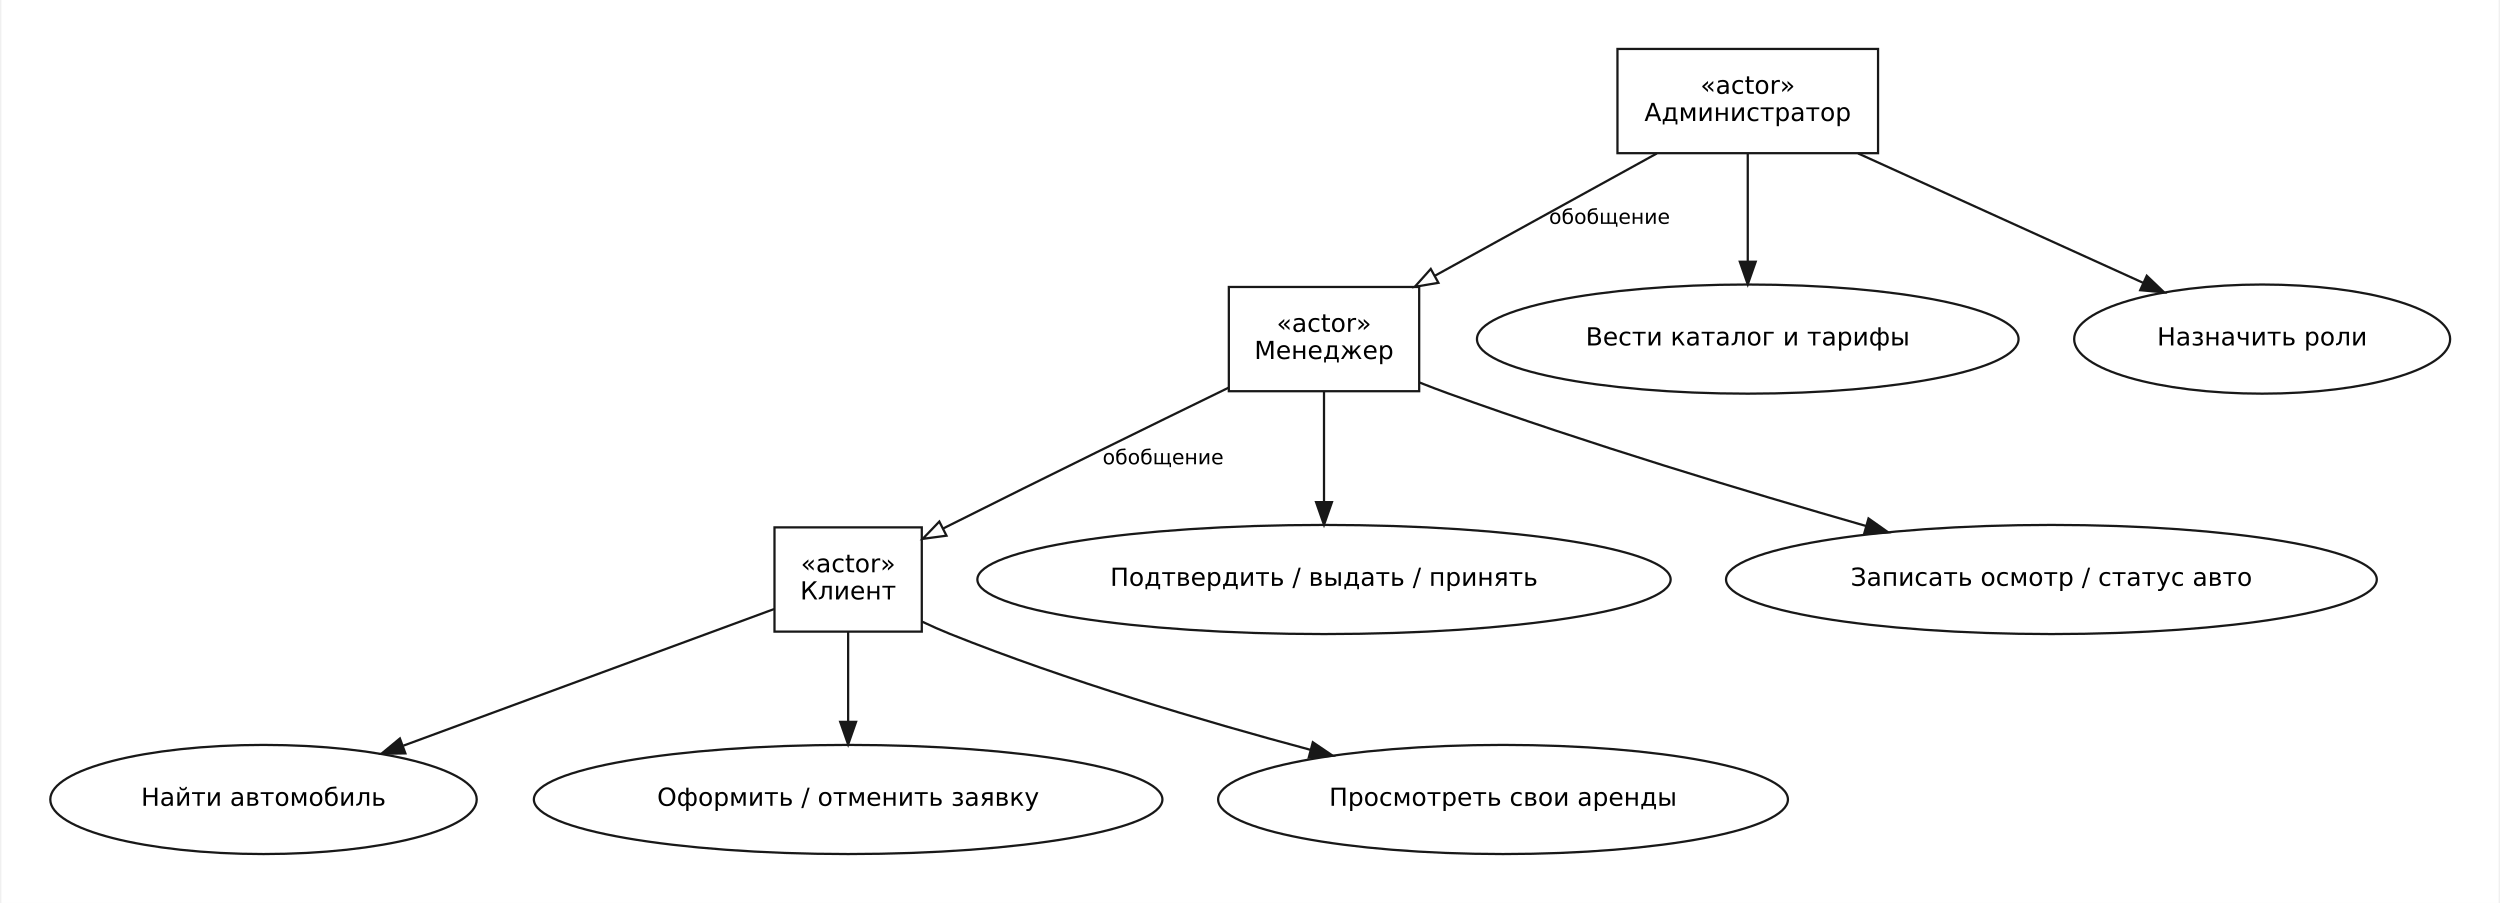
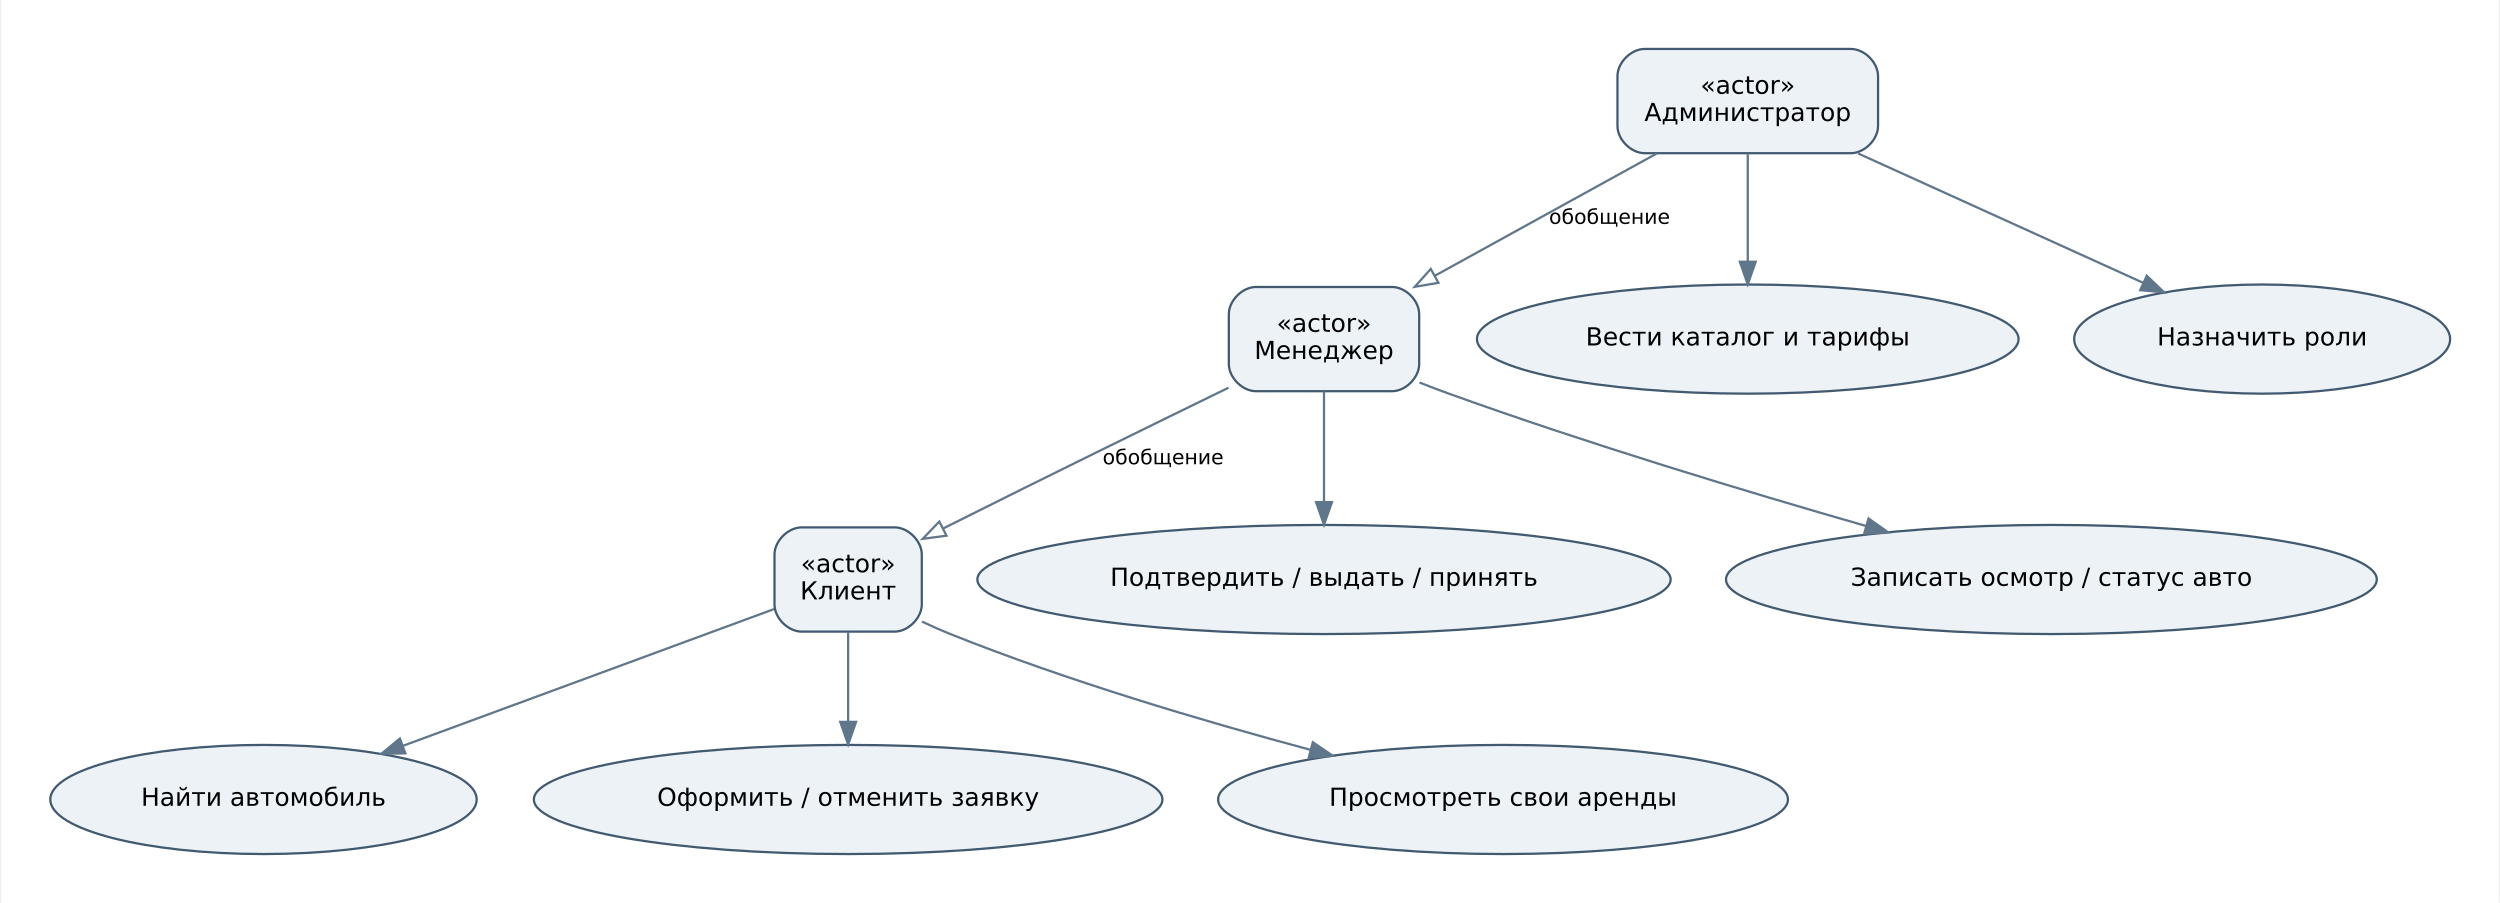
<svg xmlns="http://www.w3.org/2000/svg" width="1102pt" height="398pt" viewBox="0.00 0.00 1101.98 398.45">
  <g id="graph0" class="graph" transform="scale(1 1) rotate(0) translate(21.6 376.85)">
    <polygon fill="white" stroke="transparent" points="-21.6,21.6 -21.6,-376.85 1080.38,-376.85 1080.38,21.6 -21.6,21.6" />
    <g id="node1" class="node">
-       <polygon fill="white" stroke="#181818" points="384.55,-144.12 319.55,-144.12 319.55,-98.12 384.55,-98.12 384.55,-144.12" />
+       <path fill="#edf2f7" stroke="#425a70" d="M372.55,-144.12C372.55,-144.12 331.55,-144.12 331.55,-144.12 325.55,-144.12 319.55,-138.12 319.55,-132.12 319.55,-132.12 319.55,-110.12 319.55,-110.12 319.55,-104.12 325.55,-98.12 331.55,-98.12 331.55,-98.12 372.55,-98.12 372.55,-98.12 378.55,-98.12 384.55,-104.12 384.55,-110.12 384.55,-110.12 384.55,-132.12 384.55,-132.12 384.55,-138.12 378.55,-144.12 372.55,-144.12" />
      <text text-anchor="middle" x="352.05" y="-124.32" font-family="DejaVu Sans" font-size="11.00">«actor»</text>
      <text text-anchor="middle" x="352.05" y="-112.32" font-family="DejaVu Sans" font-size="11.00">Клиент</text>
    </g>
    <g id="node4" class="node">
-       <ellipse fill="white" stroke="#181818" cx="94.05" cy="-24.04" rx="94.09" ry="24.08" />
+       <ellipse fill="#edf2f7" stroke="#425a70" cx="94.05" cy="-24.04" rx="94.09" ry="24.08" />
      <text text-anchor="middle" x="94.05" y="-21.24" font-family="DejaVu Sans" font-size="11.00">Найти автомобиль</text>
    </g>
    <g id="edge1" class="edge">
-       <path fill="none" stroke="#181818" d="M319.37,-108.08C278.35,-92.97 207.15,-66.72 155.74,-47.78" />
-       <polygon fill="#181818" stroke="#181818" points="156.66,-44.39 146.07,-44.21 154.24,-50.96 156.66,-44.39" />
+       <path fill="none" stroke="#60768a" d="M319.37,-108.08C278.35,-92.97 207.15,-66.72 155.74,-47.78" />
+       <polygon fill="#60768a" stroke="#60768a" points="156.66,-44.39 146.07,-44.21 154.24,-50.96 156.66,-44.39" />
    </g>
    <g id="node5" class="node">
-       <ellipse fill="white" stroke="#181818" cx="352.05" cy="-24.04" rx="138.69" ry="24.08" />
+       <ellipse fill="#edf2f7" stroke="#425a70" cx="352.05" cy="-24.04" rx="138.69" ry="24.08" />
      <text text-anchor="middle" x="352.05" y="-21.24" font-family="DejaVu Sans" font-size="11.00">Оформить / отменить заявку</text>
    </g>
    <g id="edge2" class="edge">
-       <path fill="none" stroke="#181818" d="M352.05,-98.07C352.05,-86.3 352.05,-71.56 352.05,-58.42" />
-       <polygon fill="#181818" stroke="#181818" points="355.55,-58.3 352.05,-48.3 348.55,-58.3 355.55,-58.3" />
+       <path fill="none" stroke="#60768a" d="M352.05,-98.07C352.05,-86.3 352.05,-71.56 352.05,-58.42" />
+       <polygon fill="#60768a" stroke="#60768a" points="355.55,-58.3 352.05,-48.3 348.55,-58.3 355.55,-58.3" />
    </g>
    <g id="node6" class="node">
-       <ellipse fill="white" stroke="#181818" cx="641.05" cy="-24.04" rx="125.73" ry="24.08" />
+       <ellipse fill="#edf2f7" stroke="#425a70" cx="641.05" cy="-24.04" rx="125.73" ry="24.08" />
      <text text-anchor="middle" x="641.05" y="-21.24" font-family="DejaVu Sans" font-size="11.00">Просмотреть свои аренды</text>
    </g>
    <g id="edge3" class="edge">
-       <path fill="none" stroke="#181818" d="M384.65,-102.54C388.77,-100.58 392.97,-98.71 397.05,-97.08 448.64,-76.46 508.45,-58.71 555.94,-45.99" />
-       <polygon fill="#181818" stroke="#181818" points="557.11,-49.3 565.88,-43.35 555.32,-42.53 557.11,-49.3" />
+       <path fill="none" stroke="#60768a" d="M384.65,-102.54C388.77,-100.58 392.97,-98.71 397.05,-97.08 448.64,-76.46 508.45,-58.71 555.94,-45.99" />
+       <polygon fill="#60768a" stroke="#60768a" points="557.11,-49.3 565.88,-43.35 555.32,-42.53 557.11,-49.3" />
    </g>
    <g id="node2" class="node">
-       <polygon fill="white" stroke="#181818" points="604.05,-250.21 520.05,-250.21 520.05,-204.21 604.05,-204.21 604.05,-250.21" />
+       <path fill="#edf2f7" stroke="#425a70" d="M592.05,-250.21C592.05,-250.21 532.05,-250.21 532.05,-250.21 526.05,-250.21 520.05,-244.21 520.05,-238.21 520.05,-238.21 520.05,-216.21 520.05,-216.21 520.05,-210.21 526.05,-204.21 532.05,-204.21 532.05,-204.21 592.05,-204.21 592.05,-204.21 598.05,-204.21 604.05,-210.21 604.05,-216.21 604.05,-216.21 604.05,-238.21 604.05,-238.21 604.05,-244.21 598.05,-250.21 592.05,-250.21" />
      <text text-anchor="middle" x="562.05" y="-230.41" font-family="DejaVu Sans" font-size="11.00">«actor»</text>
      <text text-anchor="middle" x="562.05" y="-218.41" font-family="DejaVu Sans" font-size="11.00">Менеджер</text>
    </g>
    <g id="edge9" class="edge">
-       <path fill="none" stroke="#181818" d="M519.9,-205.75C486.51,-189.48 438.7,-166.06 397.05,-145.17 396.06,-144.67 395.07,-144.18 394.07,-143.67" />
-       <polygon fill="none" stroke="#181818" points="395.45,-140.45 384.95,-139.05 392.29,-146.69 395.45,-140.45" />
+       <path fill="none" stroke="#60768a" d="M519.9,-205.75C486.51,-189.48 438.7,-166.06 397.05,-145.17 396.06,-144.67 395.07,-144.18 394.07,-143.67" />
+       <polygon fill="none" stroke="#60768a" points="395.45,-140.45 384.95,-139.05 392.29,-146.69 395.45,-140.45" />
      <text text-anchor="middle" x="491.05" y="-171.97" font-family="DejaVu Sans" font-size="9.00">обобщение</text>
    </g>
    <g id="node7" class="node">
-       <ellipse fill="white" stroke="#181818" cx="562.05" cy="-121.12" rx="152.97" ry="24.08" />
+       <ellipse fill="#edf2f7" stroke="#425a70" cx="562.05" cy="-121.12" rx="152.97" ry="24.08" />
      <text text-anchor="middle" x="562.05" y="-118.32" font-family="DejaVu Sans" font-size="11.00">Подтвердить / выдать / принять</text>
    </g>
    <g id="edge4" class="edge">
-       <path fill="none" stroke="#181818" d="M562.05,-204.13C562.05,-189.94 562.05,-171.23 562.05,-155.27" />
-       <polygon fill="#181818" stroke="#181818" points="565.55,-155.25 562.05,-145.25 558.55,-155.25 565.55,-155.25" />
+       <path fill="none" stroke="#60768a" d="M562.05,-204.13C562.05,-189.94 562.05,-171.23 562.05,-155.27" />
+       <polygon fill="#60768a" stroke="#60768a" points="565.55,-155.25 562.05,-145.25 558.55,-155.25 565.55,-155.25" />
    </g>
    <g id="node8" class="node">
-       <ellipse fill="white" stroke="#181818" cx="883.05" cy="-121.12" rx="143.59" ry="24.08" />
+       <ellipse fill="#edf2f7" stroke="#425a70" cx="883.05" cy="-121.12" rx="143.59" ry="24.08" />
      <text text-anchor="middle" x="883.05" y="-118.32" font-family="DejaVu Sans" font-size="11.00">Записать осмотр / статус авто</text>
    </g>
    <g id="edge5" class="edge">
-       <path fill="none" stroke="#181818" d="M604.21,-208.04C608.53,-206.33 612.86,-204.68 617.05,-203.17 678.07,-181.15 748.33,-159.92 801.31,-144.71" />
-       <polygon fill="#181818" stroke="#181818" points="802.34,-148.06 810.99,-141.94 800.42,-141.33 802.34,-148.06" />
+       <path fill="none" stroke="#60768a" d="M604.21,-208.04C608.53,-206.33 612.86,-204.68 617.05,-203.17 678.07,-181.15 748.33,-159.92 801.31,-144.71" />
+       <polygon fill="#60768a" stroke="#60768a" points="802.34,-148.06 810.99,-141.94 800.42,-141.33 802.34,-148.06" />
    </g>
    <g id="node3" class="node">
-       <polygon fill="white" stroke="#181818" points="806.55,-355.25 691.55,-355.25 691.55,-309.25 806.55,-309.25 806.55,-355.25" />
+       <path fill="#edf2f7" stroke="#425a70" d="M794.55,-355.25C794.55,-355.25 703.55,-355.25 703.55,-355.25 697.55,-355.25 691.55,-349.25 691.55,-343.25 691.55,-343.25 691.55,-321.25 691.55,-321.25 691.55,-315.25 697.55,-309.25 703.55,-309.25 703.55,-309.25 794.55,-309.25 794.55,-309.25 800.55,-309.25 806.55,-315.25 806.55,-321.25 806.55,-321.25 806.55,-343.25 806.55,-343.25 806.55,-349.25 800.55,-355.25 794.55,-355.25" />
      <text text-anchor="middle" x="749.05" y="-335.45" font-family="DejaVu Sans" font-size="11.00">«actor»</text>
      <text text-anchor="middle" x="749.05" y="-323.45" font-family="DejaVu Sans" font-size="11.00">Администратор</text>
    </g>
    <g id="edge8" class="edge">
-       <path fill="none" stroke="#181818" d="M708.93,-309.14C680.21,-293.32 641.39,-271.93 610.87,-255.11" />
-       <polygon fill="none" stroke="#181818" points="612.54,-252.04 602.1,-250.28 609.16,-258.17 612.54,-252.04" />
+       <path fill="none" stroke="#60768a" d="M708.93,-309.14C680.21,-293.32 641.39,-271.93 610.87,-255.11" />
+       <polygon fill="none" stroke="#60768a" points="612.54,-252.04 602.1,-250.28 609.16,-258.17 612.54,-252.04" />
      <text text-anchor="middle" x="688.05" y="-278.05" font-family="DejaVu Sans" font-size="9.00">обобщение</text>
    </g>
    <g id="node9" class="node">
-       <ellipse fill="white" stroke="#181818" cx="749.05" cy="-227.21" rx="119.5" ry="24.08" />
+       <ellipse fill="#edf2f7" stroke="#425a70" cx="749.05" cy="-227.21" rx="119.5" ry="24.08" />
      <text text-anchor="middle" x="749.05" y="-224.41" font-family="DejaVu Sans" font-size="11.00">Вести каталог и тарифы</text>
    </g>
    <g id="edge6" class="edge">
-       <path fill="none" stroke="#181818" d="M749.05,-309.14C749.05,-295.31 749.05,-277.21 749.05,-261.64" />
-       <polygon fill="#181818" stroke="#181818" points="752.55,-261.35 749.05,-251.35 745.55,-261.35 752.55,-261.35" />
+       <path fill="none" stroke="#60768a" d="M749.05,-309.14C749.05,-295.31 749.05,-277.21 749.05,-261.64" />
+       <polygon fill="#60768a" stroke="#60768a" points="752.55,-261.35 749.05,-251.35 745.55,-261.35 752.55,-261.35" />
    </g>
    <g id="node10" class="node">
-       <ellipse fill="white" stroke="#181818" cx="976.05" cy="-227.21" rx="82.96" ry="24.08" />
+       <ellipse fill="#edf2f7" stroke="#425a70" cx="976.05" cy="-227.21" rx="82.96" ry="24.08" />
      <text text-anchor="middle" x="976.05" y="-224.41" font-family="DejaVu Sans" font-size="11.00">Назначить роли</text>
    </g>
    <g id="edge7" class="edge">
-       <path fill="none" stroke="#181818" d="M797.74,-309.14C834.73,-292.35 885.53,-269.3 923.45,-252.08" />
-       <polygon fill="#181818" stroke="#181818" points="925.13,-255.16 932.79,-247.84 922.24,-248.79 925.13,-255.16" />
+       <path fill="none" stroke="#60768a" d="M797.74,-309.14C834.73,-292.35 885.53,-269.3 923.45,-252.08" />
+       <polygon fill="#60768a" stroke="#60768a" points="925.13,-255.16 932.79,-247.84 922.24,-248.79 925.13,-255.16" />
    </g>
  </g>
</svg>
